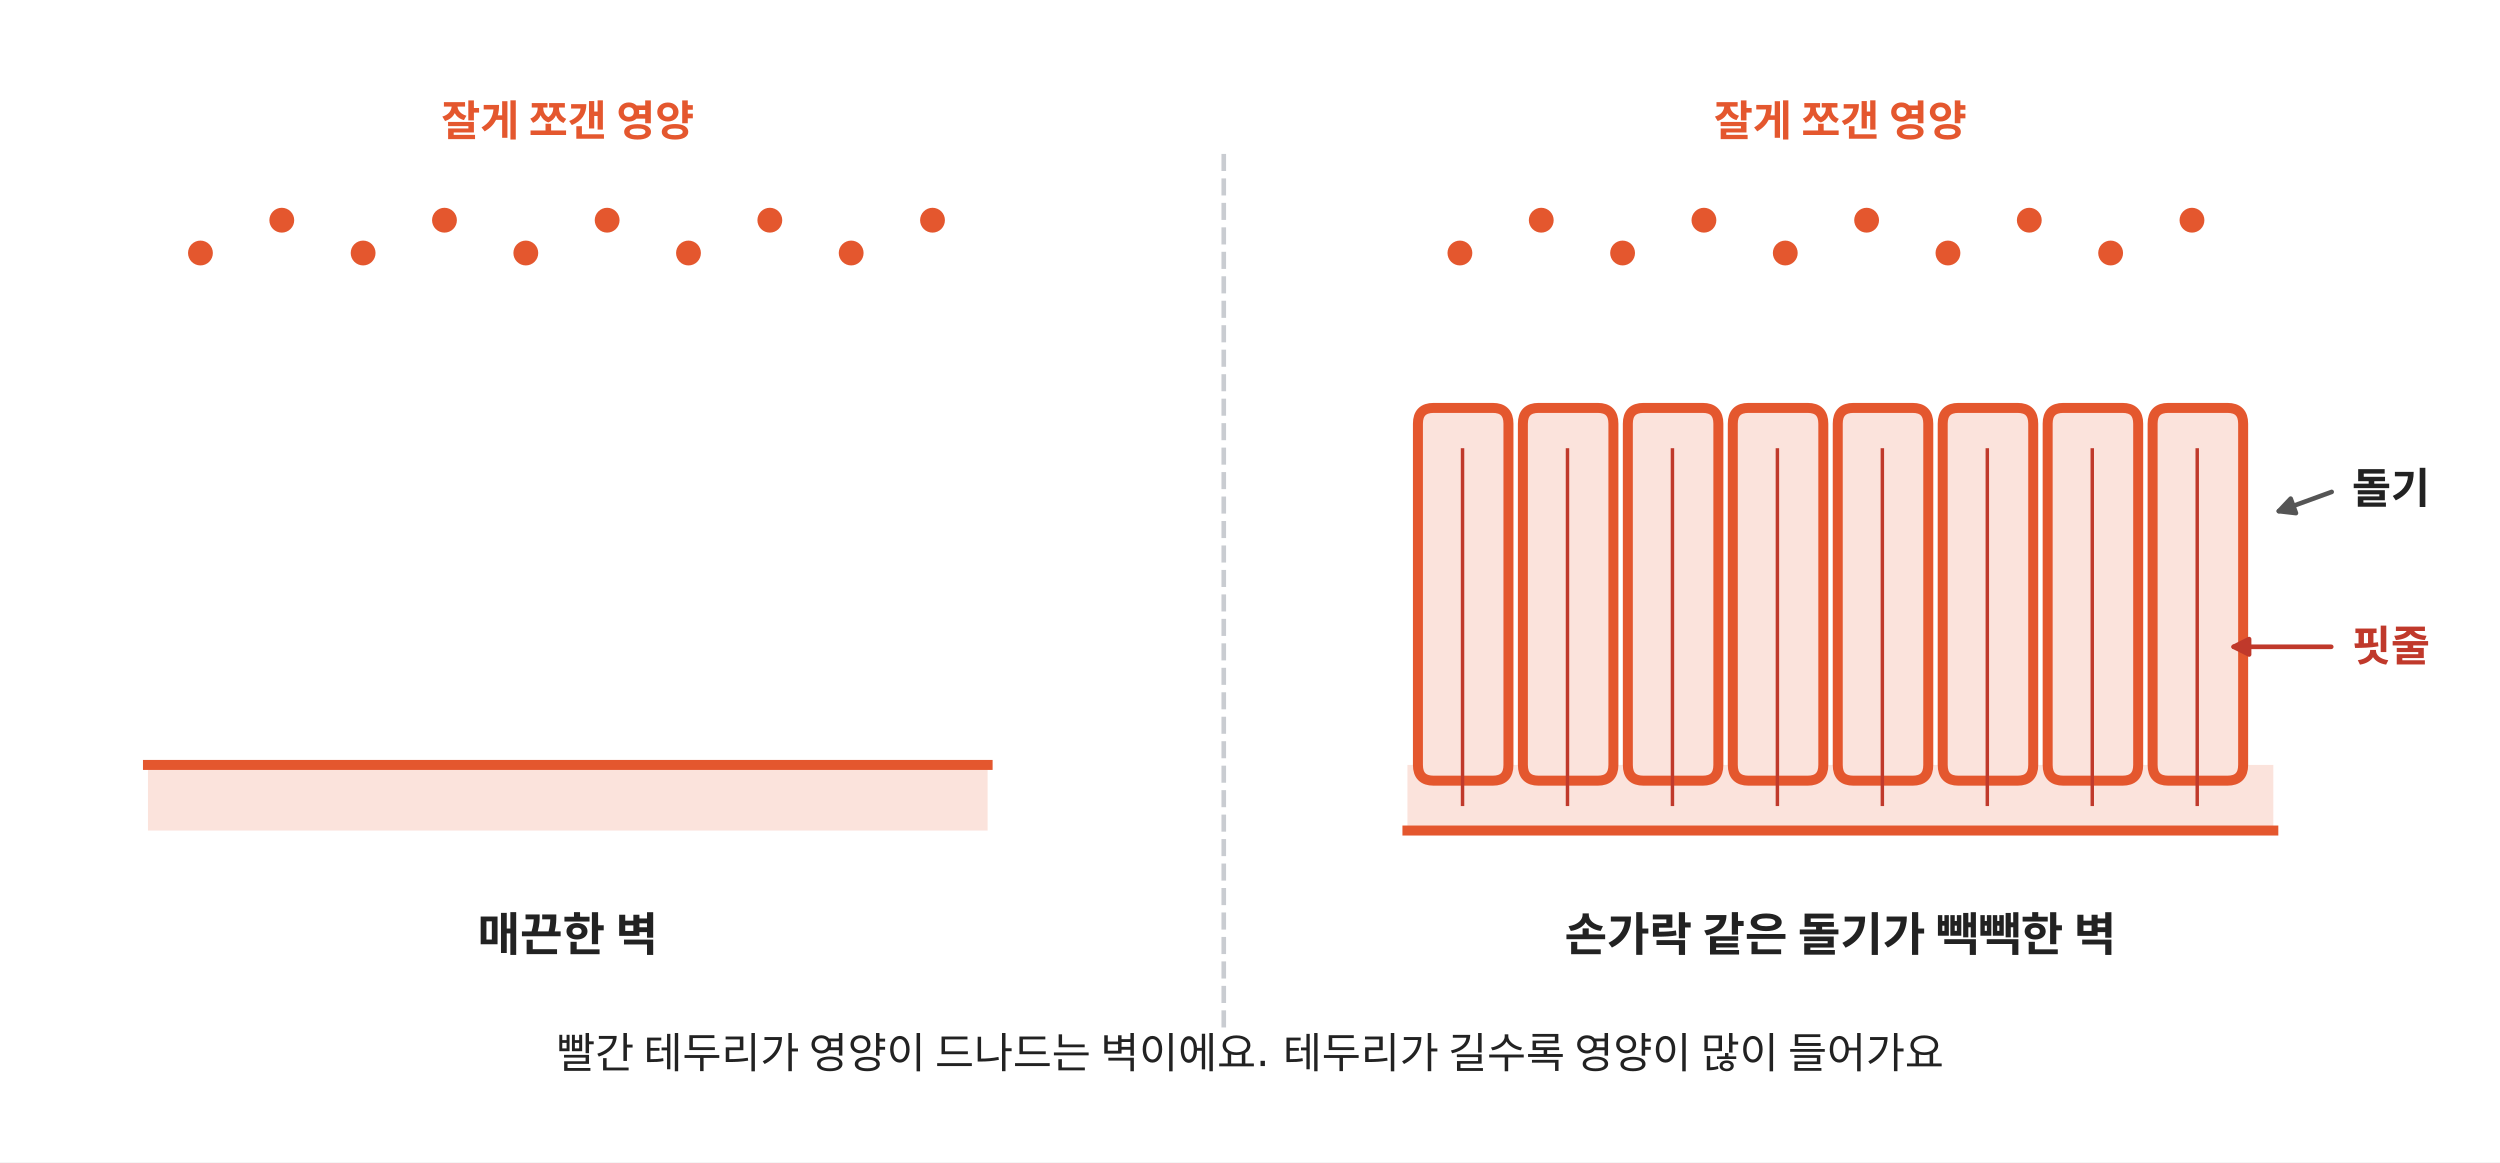
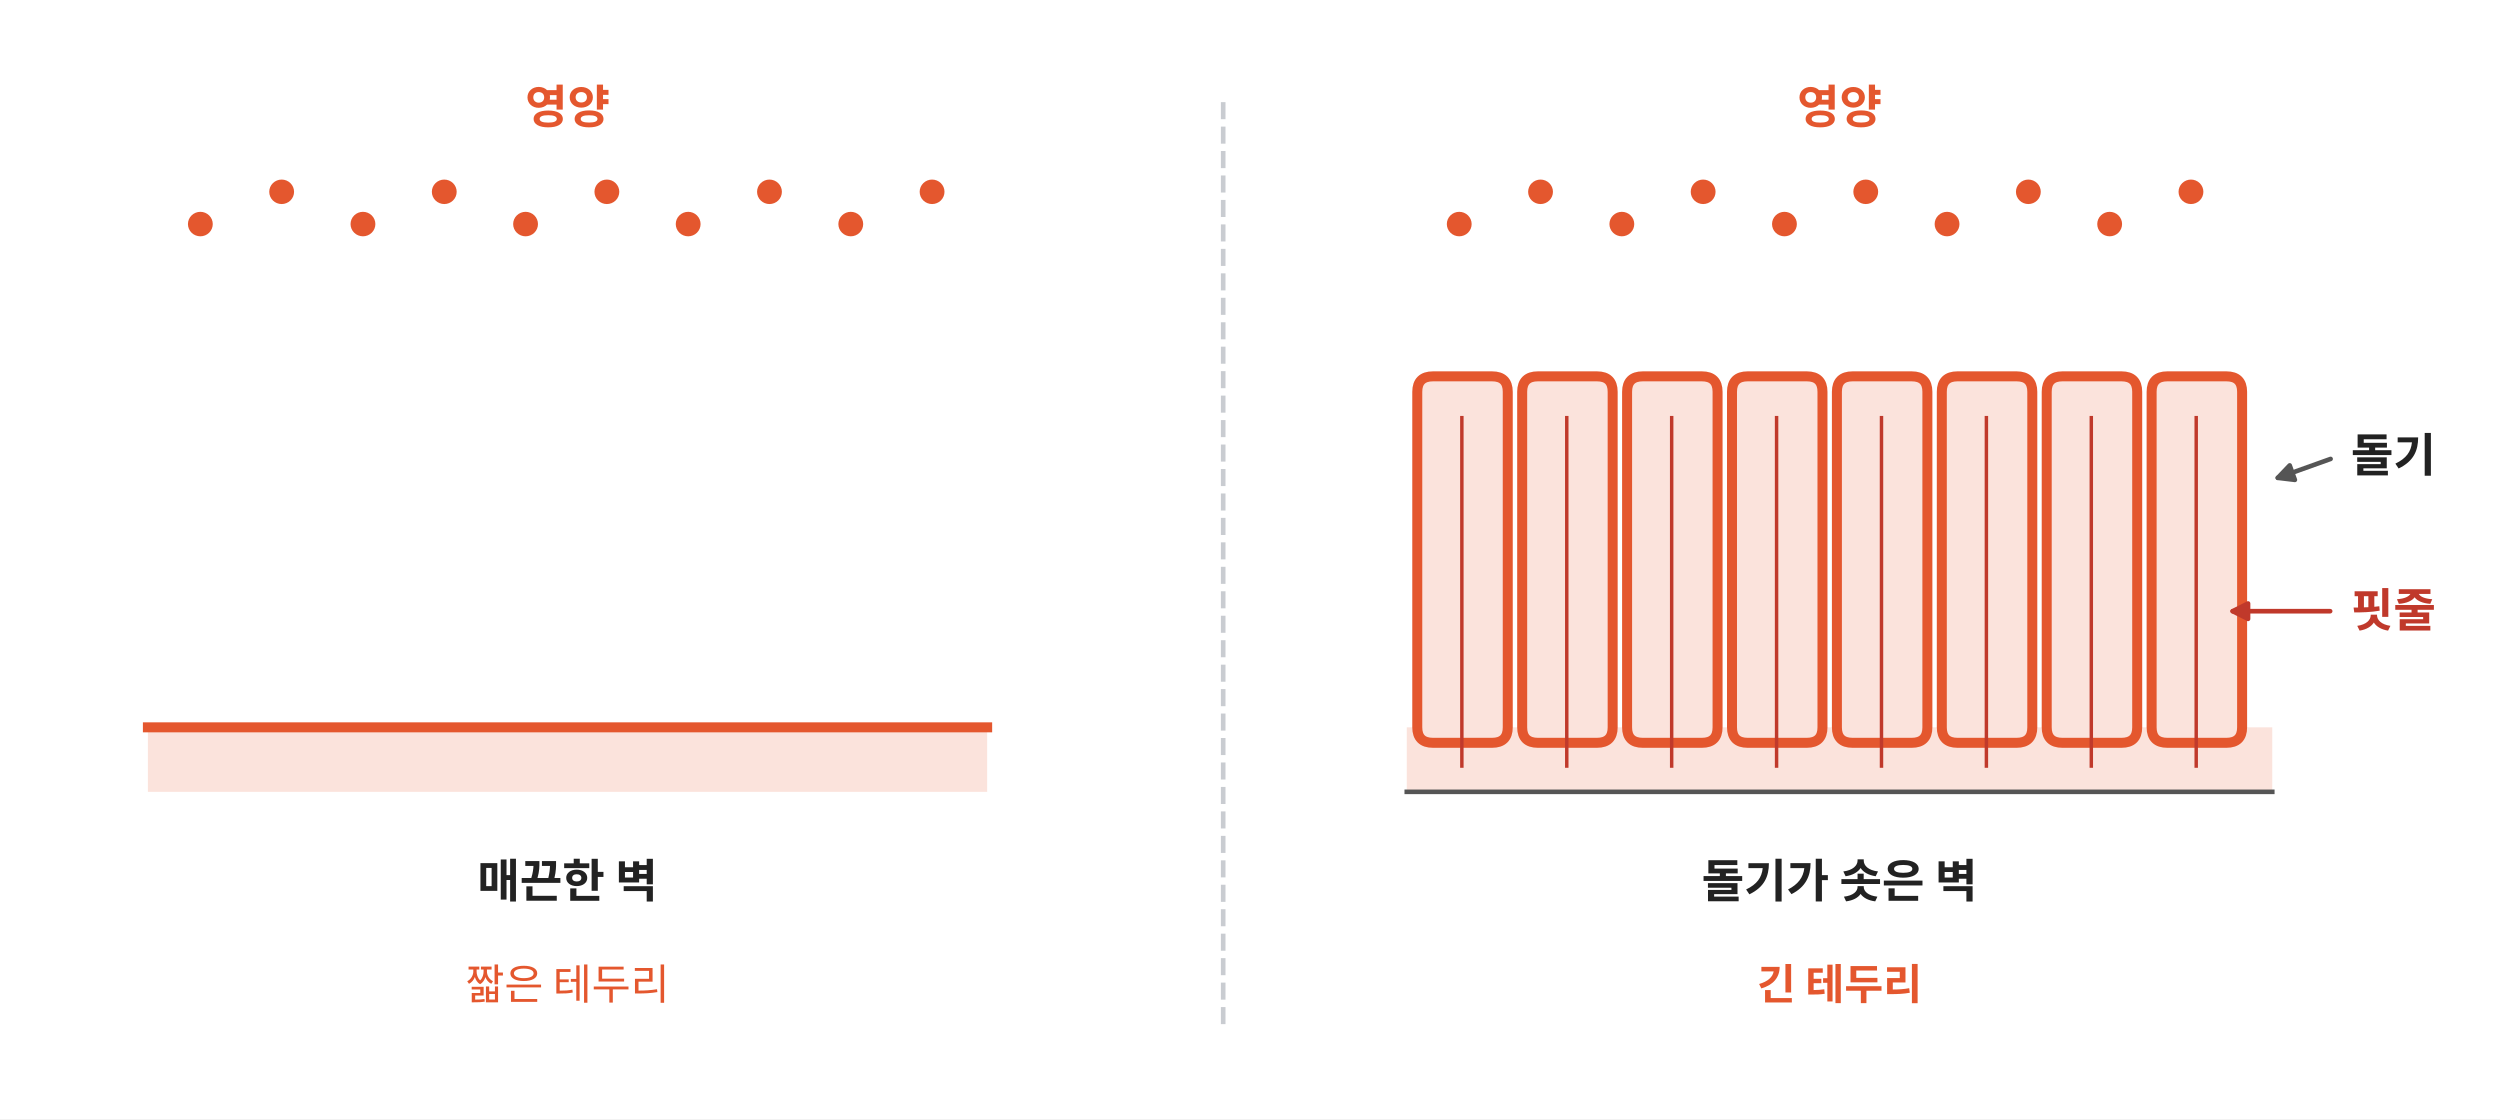
- <svg xmlns="http://www.w3.org/2000/svg" width="649.8pt" height="302.112pt" viewBox="0 0 649.8 302.112" version="1.1">
+ <svg xmlns="http://www.w3.org/2000/svg" width="650.1pt" height="291.024pt" viewBox="0 0 650.1 291.024" version="1.1">
  <defs>
    <style type="text/css">*{stroke-linejoin: round; stroke-linecap: butt}</style>
  </defs>
  <g id="figure_1">
    <g id="patch_1">
-       <path d="M 0 302.112  L 649.8 302.112  L 649.8 0  L 0 0  z " style="fill: #ffffff" />
+       <path d="M 0 291.024  L 650.1 291.024  L 650.1 0  L 0 0  z " style="fill: #ffffff" />
    </g>
    <g id="axes_1">
      <g id="patch_2">
-         <path d="M 38.46 215.878  L 256.7 215.878  L 256.7 198.82  L 38.46 198.82  z " clip-path="url(#p2ef4935ab9)" style="fill: #fbe3dc" />
+         <path d="M 38.46 205.912  L 256.7 205.912  L 256.7 189.135  L 38.46 189.135  z " clip-path="url(#p2e2c9db627)" style="fill: #fbe3dc" />
      </g>
      <g id="patch_3">
-         <path d="M 52.1 68.493  C 52.823 68.493 53.517 68.205 54.029 67.694  C 54.541 67.182 54.828 66.488 54.828 65.764  C 54.828 65.04 54.541 64.346 54.029 63.834  C 53.517 63.322 52.823 63.034 52.1 63.034  C 51.377 63.034 50.683 63.322 50.171 63.834  C 49.659 64.346 49.372 65.04 49.372 65.764  C 49.372 66.488 49.659 67.182 50.171 67.694  C 50.683 68.205 51.377 68.493 52.1 68.493  z " clip-path="url(#p2ef4935ab9)" style="fill: #e4572e; stroke: #e4572e; stroke-linejoin: miter" />
+         <path d="M 52.1 60.951  C 52.823 60.951 53.517 60.669 54.029 60.165  C 54.541 59.662 54.828 58.979 54.828 58.267  C 54.828 57.555 54.541 56.872 54.029 56.369  C 53.517 55.865 52.823 55.582 52.1 55.582  C 51.377 55.582 50.683 55.865 50.171 56.369  C 49.659 56.872 49.372 57.555 49.372 58.267  C 49.372 58.979 49.659 59.662 50.171 60.165  C 50.683 60.669 51.377 60.951 52.1 60.951  z " clip-path="url(#p2e2c9db627)" style="fill: #e4572e; stroke: #e4572e; stroke-linejoin: miter" />
      </g>
      <g id="patch_4">
-         <path d="M 73.242 59.964  C 73.965 59.964 74.659 59.676 75.171 59.164  C 75.683 58.653 75.97 57.958 75.97 57.234  C 75.97 56.511 75.683 55.816 75.171 55.305  C 74.659 54.793 73.965 54.505 73.242 54.505  C 72.519 54.505 71.825 54.793 71.313 55.305  C 70.801 55.816 70.514 56.511 70.514 57.234  C 70.514 57.958 70.801 58.653 71.313 59.164  C 71.825 59.676 72.519 59.964 73.242 59.964  z " clip-path="url(#p2ef4935ab9)" style="fill: #e4572e; stroke: #e4572e; stroke-linejoin: miter" />
+         <path d="M 73.242 52.562  C 73.965 52.562 74.659 52.28 75.171 51.776  C 75.683 51.273 75.97 50.59 75.97 49.878  C 75.97 49.166 75.683 48.483 75.171 47.98  C 74.659 47.476 73.965 47.194 73.242 47.194  C 72.519 47.194 71.825 47.476 71.313 47.98  C 70.801 48.483 70.514 49.166 70.514 49.878  C 70.514 50.59 70.801 51.273 71.313 51.776  C 71.825 52.28 72.519 52.562 73.242 52.562  z " clip-path="url(#p2e2c9db627)" style="fill: #e4572e; stroke: #e4572e; stroke-linejoin: miter" />
      </g>
      <g id="patch_5">
-         <path d="M 94.384 68.493  C 95.107 68.493 95.801 68.205 96.313 67.694  C 96.825 67.182 97.112 66.488 97.112 65.764  C 97.112 65.04 96.825 64.346 96.313 63.834  C 95.801 63.322 95.107 63.034 94.384 63.034  C 93.661 63.034 92.967 63.322 92.455 63.834  C 91.943 64.346 91.656 65.04 91.656 65.764  C 91.656 66.488 91.943 67.182 92.455 67.694  C 92.967 68.205 93.661 68.493 94.384 68.493  z " clip-path="url(#p2ef4935ab9)" style="fill: #e4572e; stroke: #e4572e; stroke-linejoin: miter" />
+         <path d="M 94.384 60.951  C 95.107 60.951 95.801 60.669 96.313 60.165  C 96.825 59.662 97.112 58.979 97.112 58.267  C 97.112 57.555 96.825 56.872 96.313 56.369  C 95.801 55.865 95.107 55.582 94.384 55.582  C 93.661 55.582 92.967 55.865 92.455 56.369  C 91.943 56.872 91.656 57.555 91.656 58.267  C 91.656 58.979 91.943 59.662 92.455 60.165  C 92.967 60.669 93.661 60.951 94.384 60.951  z " clip-path="url(#p2e2c9db627)" style="fill: #e4572e; stroke: #e4572e; stroke-linejoin: miter" />
      </g>
      <g id="patch_6">
-         <path d="M 115.526 59.964  C 116.249 59.964 116.943 59.676 117.455 59.164  C 117.967 58.653 118.254 57.958 118.254 57.234  C 118.254 56.511 117.967 55.816 117.455 55.305  C 116.943 54.793 116.249 54.505 115.526 54.505  C 114.803 54.505 114.109 54.793 113.597 55.305  C 113.085 55.816 112.798 56.511 112.798 57.234  C 112.798 57.958 113.085 58.653 113.597 59.164  C 114.109 59.676 114.803 59.964 115.526 59.964  z " clip-path="url(#p2ef4935ab9)" style="fill: #e4572e; stroke: #e4572e; stroke-linejoin: miter" />
+         <path d="M 115.526 52.562  C 116.249 52.562 116.943 52.28 117.455 51.776  C 117.967 51.273 118.254 50.59 118.254 49.878  C 118.254 49.166 117.967 48.483 117.455 47.98  C 116.943 47.476 116.249 47.194 115.526 47.194  C 114.803 47.194 114.109 47.476 113.597 47.98  C 113.085 48.483 112.798 49.166 112.798 49.878  C 112.798 50.59 113.085 51.273 113.597 51.776  C 114.109 52.28 114.803 52.562 115.526 52.562  z " clip-path="url(#p2e2c9db627)" style="fill: #e4572e; stroke: #e4572e; stroke-linejoin: miter" />
      </g>
      <g id="patch_7">
-         <path d="M 136.668 68.493  C 137.391 68.493 138.085 68.205 138.597 67.694  C 139.109 67.182 139.396 66.488 139.396 65.764  C 139.396 65.04 139.109 64.346 138.597 63.834  C 138.085 63.322 137.391 63.034 136.668 63.034  C 135.945 63.034 135.251 63.322 134.739 63.834  C 134.227 64.346 133.94 65.04 133.94 65.764  C 133.94 66.488 134.227 67.182 134.739 67.694  C 135.251 68.205 135.945 68.493 136.668 68.493  z " clip-path="url(#p2ef4935ab9)" style="fill: #e4572e; stroke: #e4572e; stroke-linejoin: miter" />
+         <path d="M 136.668 60.951  C 137.391 60.951 138.085 60.669 138.597 60.165  C 139.109 59.662 139.396 58.979 139.396 58.267  C 139.396 57.555 139.109 56.872 138.597 56.369  C 138.085 55.865 137.391 55.582 136.668 55.582  C 135.945 55.582 135.251 55.865 134.739 56.369  C 134.227 56.872 133.94 57.555 133.94 58.267  C 133.94 58.979 134.227 59.662 134.739 60.165  C 135.251 60.669 135.945 60.951 136.668 60.951  z " clip-path="url(#p2e2c9db627)" style="fill: #e4572e; stroke: #e4572e; stroke-linejoin: miter" />
      </g>
      <g id="patch_8">
-         <path d="M 157.81 59.964  C 158.533 59.964 159.227 59.676 159.739 59.164  C 160.251 58.653 160.538 57.958 160.538 57.234  C 160.538 56.511 160.251 55.816 159.739 55.305  C 159.227 54.793 158.533 54.505 157.81 54.505  C 157.087 54.505 156.393 54.793 155.881 55.305  C 155.369 55.816 155.082 56.511 155.082 57.234  C 155.082 57.958 155.369 58.653 155.881 59.164  C 156.393 59.676 157.087 59.964 157.81 59.964  z " clip-path="url(#p2ef4935ab9)" style="fill: #e4572e; stroke: #e4572e; stroke-linejoin: miter" />
+         <path d="M 157.81 52.562  C 158.533 52.562 159.227 52.28 159.739 51.776  C 160.251 51.273 160.538 50.59 160.538 49.878  C 160.538 49.166 160.251 48.483 159.739 47.98  C 159.227 47.476 158.533 47.194 157.81 47.194  C 157.087 47.194 156.393 47.476 155.881 47.98  C 155.369 48.483 155.082 49.166 155.082 49.878  C 155.082 50.59 155.369 51.273 155.881 51.776  C 156.393 52.28 157.087 52.562 157.81 52.562  z " clip-path="url(#p2e2c9db627)" style="fill: #e4572e; stroke: #e4572e; stroke-linejoin: miter" />
      </g>
      <g id="patch_9">
-         <path d="M 178.952 68.493  C 179.675 68.493 180.369 68.205 180.881 67.694  C 181.393 67.182 181.68 66.488 181.68 65.764  C 181.68 65.04 181.393 64.346 180.881 63.834  C 180.369 63.322 179.675 63.034 178.952 63.034  C 178.229 63.034 177.535 63.322 177.023 63.834  C 176.511 64.346 176.224 65.04 176.224 65.764  C 176.224 66.488 176.511 67.182 177.023 67.694  C 177.535 68.205 178.229 68.493 178.952 68.493  z " clip-path="url(#p2ef4935ab9)" style="fill: #e4572e; stroke: #e4572e; stroke-linejoin: miter" />
+         <path d="M 178.952 60.951  C 179.675 60.951 180.369 60.669 180.881 60.165  C 181.393 59.662 181.68 58.979 181.68 58.267  C 181.68 57.555 181.393 56.872 180.881 56.369  C 180.369 55.865 179.675 55.582 178.952 55.582  C 178.229 55.582 177.535 55.865 177.023 56.369  C 176.511 56.872 176.224 57.555 176.224 58.267  C 176.224 58.979 176.511 59.662 177.023 60.165  C 177.535 60.669 178.229 60.951 178.952 60.951  z " clip-path="url(#p2e2c9db627)" style="fill: #e4572e; stroke: #e4572e; stroke-linejoin: miter" />
      </g>
      <g id="patch_10">
-         <path d="M 200.094 59.964  C 200.817 59.964 201.511 59.676 202.023 59.164  C 202.535 58.653 202.822 57.958 202.822 57.234  C 202.822 56.511 202.535 55.816 202.023 55.305  C 201.511 54.793 200.817 54.505 200.094 54.505  C 199.371 54.505 198.677 54.793 198.165 55.305  C 197.653 55.816 197.366 56.511 197.366 57.234  C 197.366 57.958 197.653 58.653 198.165 59.164  C 198.677 59.676 199.371 59.964 200.094 59.964  z " clip-path="url(#p2ef4935ab9)" style="fill: #e4572e; stroke: #e4572e; stroke-linejoin: miter" />
+         <path d="M 200.094 52.562  C 200.817 52.562 201.511 52.28 202.023 51.776  C 202.535 51.273 202.822 50.59 202.822 49.878  C 202.822 49.166 202.535 48.483 202.023 47.98  C 201.511 47.476 200.817 47.194 200.094 47.194  C 199.371 47.194 198.677 47.476 198.165 47.98  C 197.653 48.483 197.366 49.166 197.366 49.878  C 197.366 50.59 197.653 51.273 198.165 51.776  C 198.677 52.28 199.371 52.562 200.094 52.562  z " clip-path="url(#p2e2c9db627)" style="fill: #e4572e; stroke: #e4572e; stroke-linejoin: miter" />
      </g>
      <g id="patch_11">
-         <path d="M 221.236 68.493  C 221.959 68.493 222.653 68.205 223.165 67.694  C 223.677 67.182 223.964 66.488 223.964 65.764  C 223.964 65.04 223.677 64.346 223.165 63.834  C 222.653 63.322 221.959 63.034 221.236 63.034  C 220.513 63.034 219.819 63.322 219.307 63.834  C 218.795 64.346 218.508 65.04 218.508 65.764  C 218.508 66.488 218.795 67.182 219.307 67.694  C 219.819 68.205 220.513 68.493 221.236 68.493  z " clip-path="url(#p2ef4935ab9)" style="fill: #e4572e; stroke: #e4572e; stroke-linejoin: miter" />
+         <path d="M 221.236 60.951  C 221.959 60.951 222.653 60.669 223.165 60.165  C 223.677 59.662 223.964 58.979 223.964 58.267  C 223.964 57.555 223.677 56.872 223.165 56.369  C 222.653 55.865 221.959 55.582 221.236 55.582  C 220.513 55.582 219.819 55.865 219.307 56.369  C 218.795 56.872 218.508 57.555 218.508 58.267  C 218.508 58.979 218.795 59.662 219.307 60.165  C 219.819 60.669 220.513 60.951 221.236 60.951  z " clip-path="url(#p2e2c9db627)" style="fill: #e4572e; stroke: #e4572e; stroke-linejoin: miter" />
      </g>
      <g id="patch_12">
-         <path d="M 242.378 59.964  C 243.101 59.964 243.795 59.676 244.307 59.164  C 244.819 58.653 245.106 57.958 245.106 57.234  C 245.106 56.511 244.819 55.816 244.307 55.305  C 243.795 54.793 243.101 54.505 242.378 54.505  C 241.655 54.505 240.961 54.793 240.449 55.305  C 239.937 55.816 239.65 56.511 239.65 57.234  C 239.65 57.958 239.937 58.653 240.449 59.164  C 240.961 59.676 241.655 59.964 242.378 59.964  z " clip-path="url(#p2ef4935ab9)" style="fill: #e4572e; stroke: #e4572e; stroke-linejoin: miter" />
+         <path d="M 242.378 52.562  C 243.101 52.562 243.795 52.28 244.307 51.776  C 244.819 51.273 245.106 50.59 245.106 49.878  C 245.106 49.166 244.819 48.483 244.307 47.98  C 243.795 47.476 243.101 47.194 242.378 47.194  C 241.655 47.194 240.961 47.476 240.449 47.98  C 239.937 48.483 239.65 49.166 239.65 49.878  C 239.65 50.59 239.937 51.273 240.449 51.776  C 240.961 52.28 241.655 52.562 242.378 52.562  z " clip-path="url(#p2e2c9db627)" style="fill: #e4572e; stroke: #e4572e; stroke-linejoin: miter" />
      </g>
      <g id="patch_13">
-         <path d="M 365.82 215.878  L 590.88 215.878  L 590.88 198.82  L 365.82 198.82  z " clip-path="url(#p2ef4935ab9)" style="fill: #fbe3dc" />
+         <path d="M 365.82 205.912  L 590.88 205.912  L 590.88 189.135  L 365.82 189.135  z " clip-path="url(#p2e2c9db627)" style="fill: #fbe3dc" />
      </g>
      <g id="patch_14">
-         <path d="M 372.64 202.914  L 387.985 202.914  Q 392.077 202.914 392.077 198.82  L 392.077 110.116  Q 392.077 106.022 387.985 106.022  L 372.64 106.022  Q 368.548 106.022 368.548 110.116  L 368.548 198.82  Q 368.548 202.914 372.64 202.914  z " clip-path="url(#p2ef4935ab9)" style="fill: #fbe3dc; stroke: #e4572e; stroke-width: 2.6; stroke-linejoin: miter" />
+         <path d="M 372.64 193.161  L 387.985 193.161  Q 392.077 193.161 392.077 189.135  L 392.077 101.889  Q 392.077 97.863 387.985 97.863  L 372.64 97.863  Q 368.548 97.863 368.548 101.889  L 368.548 189.135  Q 368.548 193.161 372.64 193.161  z " clip-path="url(#p2e2c9db627)" style="fill: #fbe3dc; stroke: #e4572e; stroke-width: 2.6; stroke-linejoin: miter" />
      </g>
      <g id="patch_15">
-         <path d="M 399.92 202.914  L 415.265 202.914  Q 419.357 202.914 419.357 198.82  L 419.357 110.116  Q 419.357 106.022 415.265 106.022  L 399.92 106.022  Q 395.828 106.022 395.828 110.116  L 395.828 198.82  Q 395.828 202.914 399.92 202.914  z " clip-path="url(#p2ef4935ab9)" style="fill: #fbe3dc; stroke: #e4572e; stroke-width: 2.6; stroke-linejoin: miter" />
+         <path d="M 399.92 193.161  L 415.265 193.161  Q 419.357 193.161 419.357 189.135  L 419.357 101.889  Q 419.357 97.863 415.265 97.863  L 399.92 97.863  Q 395.828 97.863 395.828 101.889  L 395.828 189.135  Q 395.828 193.161 399.92 193.161  z " clip-path="url(#p2e2c9db627)" style="fill: #fbe3dc; stroke: #e4572e; stroke-width: 2.6; stroke-linejoin: miter" />
      </g>
      <g id="patch_16">
-         <path d="M 427.2 202.914  L 442.545 202.914  Q 446.637 202.914 446.637 198.82  L 446.637 110.116  Q 446.637 106.022 442.545 106.022  L 427.2 106.022  Q 423.108 106.022 423.108 110.116  L 423.108 198.82  Q 423.108 202.914 427.2 202.914  z " clip-path="url(#p2ef4935ab9)" style="fill: #fbe3dc; stroke: #e4572e; stroke-width: 2.6; stroke-linejoin: miter" />
+         <path d="M 427.2 193.161  L 442.545 193.161  Q 446.637 193.161 446.637 189.135  L 446.637 101.889  Q 446.637 97.863 442.545 97.863  L 427.2 97.863  Q 423.108 97.863 423.108 101.889  L 423.108 189.135  Q 423.108 193.161 427.2 193.161  z " clip-path="url(#p2e2c9db627)" style="fill: #fbe3dc; stroke: #e4572e; stroke-width: 2.6; stroke-linejoin: miter" />
      </g>
      <g id="patch_17">
-         <path d="M 454.48 202.914  L 469.825 202.914  Q 473.917 202.914 473.917 198.82  L 473.917 110.116  Q 473.917 106.022 469.825 106.022  L 454.48 106.022  Q 450.388 106.022 450.388 110.116  L 450.388 198.82  Q 450.388 202.914 454.48 202.914  z " clip-path="url(#p2ef4935ab9)" style="fill: #fbe3dc; stroke: #e4572e; stroke-width: 2.6; stroke-linejoin: miter" />
+         <path d="M 454.48 193.161  L 469.825 193.161  Q 473.917 193.161 473.917 189.135  L 473.917 101.889  Q 473.917 97.863 469.825 97.863  L 454.48 97.863  Q 450.388 97.863 450.388 101.889  L 450.388 189.135  Q 450.388 193.161 454.48 193.161  z " clip-path="url(#p2e2c9db627)" style="fill: #fbe3dc; stroke: #e4572e; stroke-width: 2.6; stroke-linejoin: miter" />
      </g>
      <g id="patch_18">
-         <path d="M 481.76 202.914  L 497.105 202.914  Q 501.197 202.914 501.197 198.82  L 501.197 110.116  Q 501.197 106.022 497.105 106.022  L 481.76 106.022  Q 477.668 106.022 477.668 110.116  L 477.668 198.82  Q 477.668 202.914 481.76 202.914  z " clip-path="url(#p2ef4935ab9)" style="fill: #fbe3dc; stroke: #e4572e; stroke-width: 2.6; stroke-linejoin: miter" />
+         <path d="M 481.76 193.161  L 497.105 193.161  Q 501.197 193.161 501.197 189.135  L 501.197 101.889  Q 501.197 97.863 497.105 97.863  L 481.76 97.863  Q 477.668 97.863 477.668 101.889  L 477.668 189.135  Q 477.668 193.161 481.76 193.161  z " clip-path="url(#p2e2c9db627)" style="fill: #fbe3dc; stroke: #e4572e; stroke-width: 2.6; stroke-linejoin: miter" />
      </g>
      <g id="patch_19">
-         <path d="M 509.04 202.914  L 524.385 202.914  Q 528.477 202.914 528.477 198.82  L 528.477 110.116  Q 528.477 106.022 524.385 106.022  L 509.04 106.022  Q 504.948 106.022 504.948 110.116  L 504.948 198.82  Q 504.948 202.914 509.04 202.914  z " clip-path="url(#p2ef4935ab9)" style="fill: #fbe3dc; stroke: #e4572e; stroke-width: 2.6; stroke-linejoin: miter" />
+         <path d="M 509.04 193.161  L 524.385 193.161  Q 528.477 193.161 528.477 189.135  L 528.477 101.889  Q 528.477 97.863 524.385 97.863  L 509.04 97.863  Q 504.948 97.863 504.948 101.889  L 504.948 189.135  Q 504.948 193.161 509.04 193.161  z " clip-path="url(#p2e2c9db627)" style="fill: #fbe3dc; stroke: #e4572e; stroke-width: 2.6; stroke-linejoin: miter" />
      </g>
      <g id="patch_20">
-         <path d="M 536.32 202.914  L 551.665 202.914  Q 555.757 202.914 555.757 198.82  L 555.757 110.116  Q 555.757 106.022 551.665 106.022  L 536.32 106.022  Q 532.228 106.022 532.228 110.116  L 532.228 198.82  Q 532.228 202.914 536.32 202.914  z " clip-path="url(#p2ef4935ab9)" style="fill: #fbe3dc; stroke: #e4572e; stroke-width: 2.6; stroke-linejoin: miter" />
+         <path d="M 536.32 193.161  L 551.665 193.161  Q 555.757 193.161 555.757 189.135  L 555.757 101.889  Q 555.757 97.863 551.665 97.863  L 536.32 97.863  Q 532.228 97.863 532.228 101.889  L 532.228 189.135  Q 532.228 193.161 536.32 193.161  z " clip-path="url(#p2e2c9db627)" style="fill: #fbe3dc; stroke: #e4572e; stroke-width: 2.6; stroke-linejoin: miter" />
      </g>
      <g id="patch_21">
-         <path d="M 563.6 202.914  L 578.945 202.914  Q 583.037 202.914 583.037 198.82  L 583.037 110.116  Q 583.037 106.022 578.945 106.022  L 563.6 106.022  Q 559.508 106.022 559.508 110.116  L 559.508 198.82  Q 559.508 202.914 563.6 202.914  z " clip-path="url(#p2ef4935ab9)" style="fill: #fbe3dc; stroke: #e4572e; stroke-width: 2.6; stroke-linejoin: miter" />
+         <path d="M 563.6 193.161  L 578.945 193.161  Q 583.037 193.161 583.037 189.135  L 583.037 101.889  Q 583.037 97.863 578.945 97.863  L 563.6 97.863  Q 559.508 97.863 559.508 101.889  L 559.508 189.135  Q 559.508 193.161 563.6 193.161  z " clip-path="url(#p2e2c9db627)" style="fill: #fbe3dc; stroke: #e4572e; stroke-width: 2.6; stroke-linejoin: miter" />
      </g>
      <g id="patch_22">
-         <path d="M 606.048 127.859  Q 598.553 130.586 592.318 132.854  " clip-path="url(#p2ef4935ab9)" style="fill: none; stroke: #555555; stroke-width: 1.2; stroke-linecap: round" />
-         <path d="M 596.761 133.366  L 592.318 132.854  L 595.394 129.607  z " clip-path="url(#p2ef4935ab9)" style="fill: #555555; stroke: #555555; stroke-width: 1.2; stroke-linecap: round" />
+         <path d="M 606.048 119.341  Q 598.553 122.023 592.321 124.253  " clip-path="url(#p2e2c9db627)" style="fill: none; stroke: #555555; stroke-width: 1.2; stroke-linecap: round" />
+         <path d="M 596.761 124.788  L 592.321 124.253  L 595.413 121.022  z " clip-path="url(#p2e2c9db627)" style="fill: #555555; stroke: #555555; stroke-width: 1.2; stroke-linecap: round" />
      </g>
      <g id="patch_23">
-         <path d="M 605.933 168.114  Q 592.587 168.114 580.582 168.114  " clip-path="url(#p2ef4935ab9)" style="fill: none; stroke: #c0392b; stroke-width: 1.2; stroke-linecap: round" />
-         <path d="M 584.582 170.114  L 580.582 168.114  L 584.582 166.114  z " clip-path="url(#p2ef4935ab9)" style="fill: #c0392b; stroke: #c0392b; stroke-width: 1.2; stroke-linecap: round" />
+         <path d="M 605.933 158.934  Q 592.587 158.934 580.582 158.934  " clip-path="url(#p2e2c9db627)" style="fill: none; stroke: #c0392b; stroke-width: 1.2; stroke-linecap: round" />
+         <path d="M 584.582 160.934  L 580.582 158.934  L 584.582 156.934  z " clip-path="url(#p2e2c9db627)" style="fill: #c0392b; stroke: #c0392b; stroke-width: 1.2; stroke-linecap: round" />
      </g>
      <g id="patch_24">
-         <path d="M 379.46 68.493  C 380.183 68.493 380.877 68.205 381.389 67.694  C 381.901 67.182 382.188 66.488 382.188 65.764  C 382.188 65.04 381.901 64.346 381.389 63.834  C 380.877 63.322 380.183 63.034 379.46 63.034  C 378.737 63.034 378.043 63.322 377.531 63.834  C 377.019 64.346 376.732 65.04 376.732 65.764  C 376.732 66.488 377.019 67.182 377.531 67.694  C 378.043 68.205 378.737 68.493 379.46 68.493  z " clip-path="url(#p2ef4935ab9)" style="fill: #e4572e; stroke: #e4572e; stroke-linejoin: miter" />
+         <path d="M 379.46 60.951  C 380.183 60.951 380.877 60.669 381.389 60.165  C 381.901 59.662 382.188 58.979 382.188 58.267  C 382.188 57.555 381.901 56.872 381.389 56.369  C 380.877 55.865 380.183 55.582 379.46 55.582  C 378.737 55.582 378.043 55.865 377.531 56.369  C 377.019 56.872 376.732 57.555 376.732 58.267  C 376.732 58.979 377.019 59.662 377.531 60.165  C 378.043 60.669 378.737 60.951 379.46 60.951  z " clip-path="url(#p2e2c9db627)" style="fill: #e4572e; stroke: #e4572e; stroke-linejoin: miter" />
      </g>
      <g id="patch_25">
-         <path d="M 400.602 59.964  C 401.325 59.964 402.019 59.676 402.531 59.164  C 403.043 58.653 403.33 57.958 403.33 57.234  C 403.33 56.511 403.043 55.816 402.531 55.305  C 402.019 54.793 401.325 54.505 400.602 54.505  C 399.879 54.505 399.185 54.793 398.673 55.305  C 398.161 55.816 397.874 56.511 397.874 57.234  C 397.874 57.958 398.161 58.653 398.673 59.164  C 399.185 59.676 399.879 59.964 400.602 59.964  z " clip-path="url(#p2ef4935ab9)" style="fill: #e4572e; stroke: #e4572e; stroke-linejoin: miter" />
+         <path d="M 400.602 52.562  C 401.325 52.562 402.019 52.28 402.531 51.776  C 403.043 51.273 403.33 50.59 403.33 49.878  C 403.33 49.166 403.043 48.483 402.531 47.98  C 402.019 47.476 401.325 47.194 400.602 47.194  C 399.879 47.194 399.185 47.476 398.673 47.98  C 398.161 48.483 397.874 49.166 397.874 49.878  C 397.874 50.59 398.161 51.273 398.673 51.776  C 399.185 52.28 399.879 52.562 400.602 52.562  z " clip-path="url(#p2e2c9db627)" style="fill: #e4572e; stroke: #e4572e; stroke-linejoin: miter" />
      </g>
      <g id="patch_26">
-         <path d="M 421.744 68.493  C 422.467 68.493 423.161 68.205 423.673 67.694  C 424.185 67.182 424.472 66.488 424.472 65.764  C 424.472 65.04 424.185 64.346 423.673 63.834  C 423.161 63.322 422.467 63.034 421.744 63.034  C 421.021 63.034 420.327 63.322 419.815 63.834  C 419.303 64.346 419.016 65.04 419.016 65.764  C 419.016 66.488 419.303 67.182 419.815 67.694  C 420.327 68.205 421.021 68.493 421.744 68.493  z " clip-path="url(#p2ef4935ab9)" style="fill: #e4572e; stroke: #e4572e; stroke-linejoin: miter" />
+         <path d="M 421.744 60.951  C 422.467 60.951 423.161 60.669 423.673 60.165  C 424.185 59.662 424.472 58.979 424.472 58.267  C 424.472 57.555 424.185 56.872 423.673 56.369  C 423.161 55.865 422.467 55.582 421.744 55.582  C 421.021 55.582 420.327 55.865 419.815 56.369  C 419.303 56.872 419.016 57.555 419.016 58.267  C 419.016 58.979 419.303 59.662 419.815 60.165  C 420.327 60.669 421.021 60.951 421.744 60.951  z " clip-path="url(#p2e2c9db627)" style="fill: #e4572e; stroke: #e4572e; stroke-linejoin: miter" />
      </g>
      <g id="patch_27">
-         <path d="M 442.886 59.964  C 443.609 59.964 444.303 59.676 444.815 59.164  C 445.327 58.653 445.614 57.958 445.614 57.234  C 445.614 56.511 445.327 55.816 444.815 55.305  C 444.303 54.793 443.609 54.505 442.886 54.505  C 442.163 54.505 441.469 54.793 440.957 55.305  C 440.445 55.816 440.158 56.511 440.158 57.234  C 440.158 57.958 440.445 58.653 440.957 59.164  C 441.469 59.676 442.163 59.964 442.886 59.964  z " clip-path="url(#p2ef4935ab9)" style="fill: #e4572e; stroke: #e4572e; stroke-linejoin: miter" />
+         <path d="M 442.886 52.562  C 443.609 52.562 444.303 52.28 444.815 51.776  C 445.327 51.273 445.614 50.59 445.614 49.878  C 445.614 49.166 445.327 48.483 444.815 47.98  C 444.303 47.476 443.609 47.194 442.886 47.194  C 442.163 47.194 441.469 47.476 440.957 47.98  C 440.445 48.483 440.158 49.166 440.158 49.878  C 440.158 50.59 440.445 51.273 440.957 51.776  C 441.469 52.28 442.163 52.562 442.886 52.562  z " clip-path="url(#p2e2c9db627)" style="fill: #e4572e; stroke: #e4572e; stroke-linejoin: miter" />
      </g>
      <g id="patch_28">
-         <path d="M 464.028 68.493  C 464.751 68.493 465.445 68.205 465.957 67.694  C 466.469 67.182 466.756 66.488 466.756 65.764  C 466.756 65.04 466.469 64.346 465.957 63.834  C 465.445 63.322 464.751 63.034 464.028 63.034  C 463.305 63.034 462.611 63.322 462.099 63.834  C 461.587 64.346 461.3 65.04 461.3 65.764  C 461.3 66.488 461.587 67.182 462.099 67.694  C 462.611 68.205 463.305 68.493 464.028 68.493  z " clip-path="url(#p2ef4935ab9)" style="fill: #e4572e; stroke: #e4572e; stroke-linejoin: miter" />
+         <path d="M 464.028 60.951  C 464.751 60.951 465.445 60.669 465.957 60.165  C 466.469 59.662 466.756 58.979 466.756 58.267  C 466.756 57.555 466.469 56.872 465.957 56.369  C 465.445 55.865 464.751 55.582 464.028 55.582  C 463.305 55.582 462.611 55.865 462.099 56.369  C 461.587 56.872 461.3 57.555 461.3 58.267  C 461.3 58.979 461.587 59.662 462.099 60.165  C 462.611 60.669 463.305 60.951 464.028 60.951  z " clip-path="url(#p2e2c9db627)" style="fill: #e4572e; stroke: #e4572e; stroke-linejoin: miter" />
      </g>
      <g id="patch_29">
-         <path d="M 485.17 59.964  C 485.893 59.964 486.587 59.676 487.099 59.164  C 487.611 58.653 487.898 57.958 487.898 57.234  C 487.898 56.511 487.611 55.816 487.099 55.305  C 486.587 54.793 485.893 54.505 485.17 54.505  C 484.447 54.505 483.753 54.793 483.241 55.305  C 482.729 55.816 482.442 56.511 482.442 57.234  C 482.442 57.958 482.729 58.653 483.241 59.164  C 483.753 59.676 484.447 59.964 485.17 59.964  z " clip-path="url(#p2ef4935ab9)" style="fill: #e4572e; stroke: #e4572e; stroke-linejoin: miter" />
+         <path d="M 485.17 52.562  C 485.893 52.562 486.587 52.28 487.099 51.776  C 487.611 51.273 487.898 50.59 487.898 49.878  C 487.898 49.166 487.611 48.483 487.099 47.98  C 486.587 47.476 485.893 47.194 485.17 47.194  C 484.447 47.194 483.753 47.476 483.241 47.98  C 482.729 48.483 482.442 49.166 482.442 49.878  C 482.442 50.59 482.729 51.273 483.241 51.776  C 483.753 52.28 484.447 52.562 485.17 52.562  z " clip-path="url(#p2e2c9db627)" style="fill: #e4572e; stroke: #e4572e; stroke-linejoin: miter" />
      </g>
      <g id="patch_30">
-         <path d="M 506.312 68.493  C 507.035 68.493 507.729 68.205 508.241 67.694  C 508.753 67.182 509.04 66.488 509.04 65.764  C 509.04 65.04 508.753 64.346 508.241 63.834  C 507.729 63.322 507.035 63.034 506.312 63.034  C 505.589 63.034 504.895 63.322 504.383 63.834  C 503.871 64.346 503.584 65.04 503.584 65.764  C 503.584 66.488 503.871 67.182 504.383 67.694  C 504.895 68.205 505.589 68.493 506.312 68.493  z " clip-path="url(#p2ef4935ab9)" style="fill: #e4572e; stroke: #e4572e; stroke-linejoin: miter" />
+         <path d="M 506.312 60.951  C 507.035 60.951 507.729 60.669 508.241 60.165  C 508.753 59.662 509.04 58.979 509.04 58.267  C 509.04 57.555 508.753 56.872 508.241 56.369  C 507.729 55.865 507.035 55.582 506.312 55.582  C 505.589 55.582 504.895 55.865 504.383 56.369  C 503.871 56.872 503.584 57.555 503.584 58.267  C 503.584 58.979 503.871 59.662 504.383 60.165  C 504.895 60.669 505.589 60.951 506.312 60.951  z " clip-path="url(#p2e2c9db627)" style="fill: #e4572e; stroke: #e4572e; stroke-linejoin: miter" />
      </g>
      <g id="patch_31">
-         <path d="M 527.454 59.964  C 528.177 59.964 528.871 59.676 529.383 59.164  C 529.895 58.653 530.182 57.958 530.182 57.234  C 530.182 56.511 529.895 55.816 529.383 55.305  C 528.871 54.793 528.177 54.505 527.454 54.505  C 526.731 54.505 526.037 54.793 525.525 55.305  C 525.013 55.816 524.726 56.511 524.726 57.234  C 524.726 57.958 525.013 58.653 525.525 59.164  C 526.037 59.676 526.731 59.964 527.454 59.964  z " clip-path="url(#p2ef4935ab9)" style="fill: #e4572e; stroke: #e4572e; stroke-linejoin: miter" />
+         <path d="M 527.454 52.562  C 528.177 52.562 528.871 52.28 529.383 51.776  C 529.895 51.273 530.182 50.59 530.182 49.878  C 530.182 49.166 529.895 48.483 529.383 47.98  C 528.871 47.476 528.177 47.194 527.454 47.194  C 526.731 47.194 526.037 47.476 525.525 47.98  C 525.013 48.483 524.726 49.166 524.726 49.878  C 524.726 50.59 525.013 51.273 525.525 51.776  C 526.037 52.28 526.731 52.562 527.454 52.562  z " clip-path="url(#p2e2c9db627)" style="fill: #e4572e; stroke: #e4572e; stroke-linejoin: miter" />
      </g>
      <g id="patch_32">
-         <path d="M 548.596 68.493  C 549.319 68.493 550.013 68.205 550.525 67.694  C 551.037 67.182 551.324 66.488 551.324 65.764  C 551.324 65.04 551.037 64.346 550.525 63.834  C 550.013 63.322 549.319 63.034 548.596 63.034  C 547.873 63.034 547.179 63.322 546.667 63.834  C 546.155 64.346 545.868 65.04 545.868 65.764  C 545.868 66.488 546.155 67.182 546.667 67.694  C 547.179 68.205 547.873 68.493 548.596 68.493  z " clip-path="url(#p2ef4935ab9)" style="fill: #e4572e; stroke: #e4572e; stroke-linejoin: miter" />
+         <path d="M 548.596 60.951  C 549.319 60.951 550.013 60.669 550.525 60.165  C 551.037 59.662 551.324 58.979 551.324 58.267  C 551.324 57.555 551.037 56.872 550.525 56.369  C 550.013 55.865 549.319 55.582 548.596 55.582  C 547.873 55.582 547.179 55.865 546.667 56.369  C 546.155 56.872 545.868 57.555 545.868 58.267  C 545.868 58.979 546.155 59.662 546.667 60.165  C 547.179 60.669 547.873 60.951 548.596 60.951  z " clip-path="url(#p2e2c9db627)" style="fill: #e4572e; stroke: #e4572e; stroke-linejoin: miter" />
      </g>
      <g id="patch_33">
-         <path d="M 569.738 59.964  C 570.461 59.964 571.155 59.676 571.667 59.164  C 572.179 58.653 572.466 57.958 572.466 57.234  C 572.466 56.511 572.179 55.816 571.667 55.305  C 571.155 54.793 570.461 54.505 569.738 54.505  C 569.015 54.505 568.321 54.793 567.809 55.305  C 567.297 55.816 567.01 56.511 567.01 57.234  C 567.01 57.958 567.297 58.653 567.809 59.164  C 568.321 59.676 569.015 59.964 569.738 59.964  z " clip-path="url(#p2ef4935ab9)" style="fill: #e4572e; stroke: #e4572e; stroke-linejoin: miter" />
+         <path d="M 569.738 52.562  C 570.461 52.562 571.155 52.28 571.667 51.776  C 572.179 51.273 572.466 50.59 572.466 49.878  C 572.466 49.166 572.179 48.483 571.667 47.98  C 571.155 47.476 570.461 47.194 569.738 47.194  C 569.015 47.194 568.321 47.476 567.809 47.98  C 567.297 48.483 567.01 49.166 567.01 49.878  C 567.01 50.59 567.297 51.273 567.809 51.776  C 568.321 52.28 569.015 52.562 569.738 52.562  z " clip-path="url(#p2e2c9db627)" style="fill: #e4572e; stroke: #e4572e; stroke-linejoin: miter" />
      </g>
      <g id="line2d_1">
-         <path d="M 38.46 198.82  L 256.7 198.82  " clip-path="url(#p2ef4935ab9)" style="fill: none; stroke: #e4572e; stroke-width: 2.6; stroke-linecap: square" />
+         <path d="M 38.46 189.135  L 256.7 189.135  " clip-path="url(#p2e2c9db627)" style="fill: none; stroke: #e4572e; stroke-width: 2.6; stroke-linecap: square" />
      </g>
      <g id="line2d_2">
-         <path d="M 318.08 267.054  L 318.08 38.47  " clip-path="url(#p2ef4935ab9)" style="fill: none; stroke-dasharray: 4.44,1.92; stroke-dashoffset: 0; stroke: #c9ccd1; stroke-width: 1.2" />
+         <path d="M 318.08 266.313  L 318.08 24.711  " clip-path="url(#p2e2c9db627)" style="fill: none; stroke-dasharray: 4.44,1.92; stroke-dashoffset: 0; stroke: #c9ccd1; stroke-width: 1.2" />
      </g>
      <g id="line2d_3">
-         <path d="M 365.82 215.878  L 590.88 215.878  " clip-path="url(#p2ef4935ab9)" style="fill: none; stroke: #e4572e; stroke-width: 2.6; stroke-linecap: square" />
+         <path d="M 365.82 205.912  L 590.88 205.912  " clip-path="url(#p2e2c9db627)" style="fill: none; stroke: #555555; stroke-width: 1.2; stroke-linecap: square" />
      </g>
      <g id="line2d_4">
-         <path d="M 380.142 209.055  L 380.142 116.939  " clip-path="url(#p2ef4935ab9)" style="fill: none; stroke: #c0392b; stroke-width: 0.9; stroke-linecap: square" />
+         <path d="M 380.142 199.201  L 380.142 108.601  " clip-path="url(#p2e2c9db627)" style="fill: none; stroke: #c0392b; stroke-width: 0.9; stroke-linecap: square" />
      </g>
      <g id="line2d_5">
-         <path d="M 407.422 209.055  L 407.422 116.939  " clip-path="url(#p2ef4935ab9)" style="fill: none; stroke: #c0392b; stroke-width: 0.9; stroke-linecap: square" />
+         <path d="M 407.422 199.201  L 407.422 108.601  " clip-path="url(#p2e2c9db627)" style="fill: none; stroke: #c0392b; stroke-width: 0.9; stroke-linecap: square" />
      </g>
      <g id="line2d_6">
-         <path d="M 434.702 209.055  L 434.702 116.939  " clip-path="url(#p2ef4935ab9)" style="fill: none; stroke: #c0392b; stroke-width: 0.9; stroke-linecap: square" />
+         <path d="M 434.702 199.201  L 434.702 108.601  " clip-path="url(#p2e2c9db627)" style="fill: none; stroke: #c0392b; stroke-width: 0.9; stroke-linecap: square" />
      </g>
      <g id="line2d_7">
-         <path d="M 461.982 209.055  L 461.982 116.939  " clip-path="url(#p2ef4935ab9)" style="fill: none; stroke: #c0392b; stroke-width: 0.9; stroke-linecap: square" />
+         <path d="M 461.982 199.201  L 461.982 108.601  " clip-path="url(#p2e2c9db627)" style="fill: none; stroke: #c0392b; stroke-width: 0.9; stroke-linecap: square" />
      </g>
      <g id="line2d_8">
-         <path d="M 489.262 209.055  L 489.262 116.939  " clip-path="url(#p2ef4935ab9)" style="fill: none; stroke: #c0392b; stroke-width: 0.9; stroke-linecap: square" />
+         <path d="M 489.262 199.201  L 489.262 108.601  " clip-path="url(#p2e2c9db627)" style="fill: none; stroke: #c0392b; stroke-width: 0.9; stroke-linecap: square" />
      </g>
      <g id="line2d_9">
-         <path d="M 516.542 209.055  L 516.542 116.939  " clip-path="url(#p2ef4935ab9)" style="fill: none; stroke: #c0392b; stroke-width: 0.9; stroke-linecap: square" />
+         <path d="M 516.542 199.201  L 516.542 108.601  " clip-path="url(#p2e2c9db627)" style="fill: none; stroke: #c0392b; stroke-width: 0.9; stroke-linecap: square" />
      </g>
      <g id="line2d_10">
-         <path d="M 543.822 209.055  L 543.822 116.939  " clip-path="url(#p2ef4935ab9)" style="fill: none; stroke: #c0392b; stroke-width: 0.9; stroke-linecap: square" />
+         <path d="M 543.822 199.201  L 543.822 108.601  " clip-path="url(#p2e2c9db627)" style="fill: none; stroke: #c0392b; stroke-width: 0.9; stroke-linecap: square" />
      </g>
      <g id="line2d_11">
-         <path d="M 571.102 209.055  L 571.102 116.939  " clip-path="url(#p2ef4935ab9)" style="fill: none; stroke: #c0392b; stroke-width: 0.9; stroke-linecap: square" />
+         <path d="M 571.102 199.201  L 571.102 108.601  " clip-path="url(#p2e2c9db627)" style="fill: none; stroke: #c0392b; stroke-width: 0.9; stroke-linecap: square" />
      </g>
      <g id="text_1">
-         <text style="fill: #e4572e; font: 700 11px 'Apple SD Gothic Neo', 'Noto Sans KR', 'Malgun Gothic', 'DejaVu Sans', 'Bitstream Vera Sans', 'Computer Modern Sans Serif', 'Lucida Grande', 'Verdana', 'Geneva', 'Lucid', 'Arial', 'Helvetica', 'Avant Garde', sans-serif; text-anchor: middle" x="147.58" y="35.3" transform="rotate(-0 147.58 35.29997)">잘게 쪼갠 영양</text>
+         <text style="fill: #e4572e; font: 700 12px 'Apple SD Gothic Neo', 'Noto Sans KR', 'Malgun Gothic', 'DejaVu Sans', 'Bitstream Vera Sans', 'Computer Modern Sans Serif', 'Lucida Grande', 'Verdana', 'Geneva', 'Lucid', 'Arial', 'Helvetica', 'Avant Garde', sans-serif; text-anchor: middle" x="147.58" y="32.052" transform="rotate(-0 147.58 32.05205)">영양</text>
      </g>
      <g id="text_2">
-         <text style="fill: #222222; font: 700 12px 'Apple SD Gothic Neo', 'Noto Sans KR', 'Malgun Gothic', 'DejaVu Sans', 'Bitstream Vera Sans', 'Computer Modern Sans Serif', 'Lucida Grande', 'Verdana', 'Geneva', 'Lucid', 'Arial', 'Helvetica', 'Avant Garde', sans-serif; text-anchor: middle" x="147.58" y="247.145" transform="rotate(-0 147.58 247.1448)">매끈한 벽</text>
+         <text style="fill: #222222; font: 700 12px 'Apple SD Gothic Neo', 'Noto Sans KR', 'Malgun Gothic', 'DejaVu Sans', 'Bitstream Vera Sans', 'Computer Modern Sans Serif', 'Lucida Grande', 'Verdana', 'Geneva', 'Lucid', 'Arial', 'Helvetica', 'Avant Garde', sans-serif; text-anchor: middle" x="147.58" y="233.375" transform="rotate(-0 147.58 233.3746)">매끈한 벽</text>
      </g>
      <g id="text_3">
-         <text style="fill: #222222; font: 700 11px 'Apple SD Gothic Neo', 'Noto Sans KR', 'Malgun Gothic', 'DejaVu Sans', 'Bitstream Vera Sans', 'Computer Modern Sans Serif', 'Lucida Grande', 'Verdana', 'Geneva', 'Lucid', 'Arial', 'Helvetica', 'Avant Garde', sans-serif; text-anchor: start" x="611.34" y="130.816" transform="rotate(-0 611.34 130.8162)">돌기</text>
+         <text style="fill: #e4572e; font: 11px 'Apple SD Gothic Neo', 'Noto Sans KR', 'Malgun Gothic', 'DejaVu Sans', 'Bitstream Vera Sans', 'Computer Modern Sans Serif', 'Lucida Grande', 'Verdana', 'Geneva', 'Lucid', 'Arial', 'Helvetica', 'Avant Garde', sans-serif; text-anchor: middle" x="147.58" y="259.888" transform="rotate(-0 147.58 259.8881)">짧은 테두리</text>
      </g>
      <g id="text_4">
-         <text style="fill: #c0392b; font: 700 11px 'Apple SD Gothic Neo', 'Noto Sans KR', 'Malgun Gothic', 'DejaVu Sans', 'Bitstream Vera Sans', 'Computer Modern Sans Serif', 'Lucida Grande', 'Verdana', 'Geneva', 'Lucid', 'Arial', 'Helvetica', 'Avant Garde', sans-serif; text-anchor: start" x="611.34" y="171.806" transform="rotate(-0 611.34 171.8063)">핏줄</text>
+         <text style="fill: #222222; font: 700 12px 'Apple SD Gothic Neo', 'Noto Sans KR', 'Malgun Gothic', 'DejaVu Sans', 'Bitstream Vera Sans', 'Computer Modern Sans Serif', 'Lucida Grande', 'Verdana', 'Geneva', 'Lucid', 'Arial', 'Helvetica', 'Avant Garde', sans-serif; text-anchor: start" x="611.34" y="122.64" transform="rotate(-0 611.34 122.6405)">돌기</text>
      </g>
      <g id="text_5">
-         <text style="fill: #222222; font: 700 12px 'Apple SD Gothic Neo', 'Noto Sans KR', 'Malgun Gothic', 'DejaVu Sans', 'Bitstream Vera Sans', 'Computer Modern Sans Serif', 'Lucida Grande', 'Verdana', 'Geneva', 'Lucid', 'Arial', 'Helvetica', 'Avant Garde', sans-serif; text-anchor: middle" x="478.35" y="247.145" transform="rotate(-0 478.35 247.1448)">손가락 같은 돌기가 빽빽한 벽</text>
+         <text style="fill: #c0392b; font: 700 12px 'Apple SD Gothic Neo', 'Noto Sans KR', 'Malgun Gothic', 'DejaVu Sans', 'Bitstream Vera Sans', 'Computer Modern Sans Serif', 'Lucida Grande', 'Verdana', 'Geneva', 'Lucid', 'Arial', 'Helvetica', 'Avant Garde', sans-serif; text-anchor: start" x="611.34" y="162.962" transform="rotate(-0 611.34 162.9618)">핏줄</text>
      </g>
      <g id="text_6">
-         <text style="fill: #e4572e; font: 700 11px 'Apple SD Gothic Neo', 'Noto Sans KR', 'Malgun Gothic', 'DejaVu Sans', 'Bitstream Vera Sans', 'Computer Modern Sans Serif', 'Lucida Grande', 'Verdana', 'Geneva', 'Lucid', 'Arial', 'Helvetica', 'Avant Garde', sans-serif; text-anchor: middle" x="478.35" y="35.3" transform="rotate(-0 478.35 35.29997)">잘게 쪼갠 영양</text>
+         <text style="fill: #e4572e; font: 700 12px 'Apple SD Gothic Neo', 'Noto Sans KR', 'Malgun Gothic', 'DejaVu Sans', 'Bitstream Vera Sans', 'Computer Modern Sans Serif', 'Lucida Grande', 'Verdana', 'Geneva', 'Lucid', 'Arial', 'Helvetica', 'Avant Garde', sans-serif; text-anchor: middle" x="478.35" y="32.052" transform="rotate(-0 478.35 32.05205)">영양</text>
      </g>
      <g id="text_7">
-         <text style="fill: #222222; font: 11px 'Apple SD Gothic Neo', 'Noto Sans KR', 'Malgun Gothic', 'DejaVu Sans', 'Bitstream Vera Sans', 'Computer Modern Sans Serif', 'Lucida Grande', 'Verdana', 'Geneva', 'Lucid', 'Arial', 'Helvetica', 'Avant Garde', sans-serif; text-anchor: middle" x="324.9" y="277.585" transform="rotate(-0 324.9 277.5851)">빨간 테두리가 영양이 드나드는 벽이에요. 테두리가 길수록 영양이 많이 들어가요</text>
+         <text style="fill: #222222; font: 700 12px 'Apple SD Gothic Neo', 'Noto Sans KR', 'Malgun Gothic', 'DejaVu Sans', 'Bitstream Vera Sans', 'Computer Modern Sans Serif', 'Lucida Grande', 'Verdana', 'Geneva', 'Lucid', 'Arial', 'Helvetica', 'Avant Garde', sans-serif; text-anchor: middle" x="478.35" y="233.375" transform="rotate(-0 478.35 233.3746)">돌기가 솟은 벽</text>
+       </g>
+       <g id="text_8">
+         <text style="fill: #e4572e; font: 700 11px 'Apple SD Gothic Neo', 'Noto Sans KR', 'Malgun Gothic', 'DejaVu Sans', 'Bitstream Vera Sans', 'Computer Modern Sans Serif', 'Lucida Grande', 'Verdana', 'Geneva', 'Lucid', 'Arial', 'Helvetica', 'Avant Garde', sans-serif; text-anchor: middle" x="478.35" y="259.888" transform="rotate(-0 478.35 259.8881)">긴 테두리</text>
      </g>
    </g>
  </g>
  <defs>
-     <clipPath id="p2ef4935ab9">
-       <rect x="18" y="18" width="613.8" height="266.112" />
+     <clipPath id="p2e2c9db627">
+       <rect x="18" y="18" width="613.8" height="255.024" />
    </clipPath>
  </defs>
</svg>
